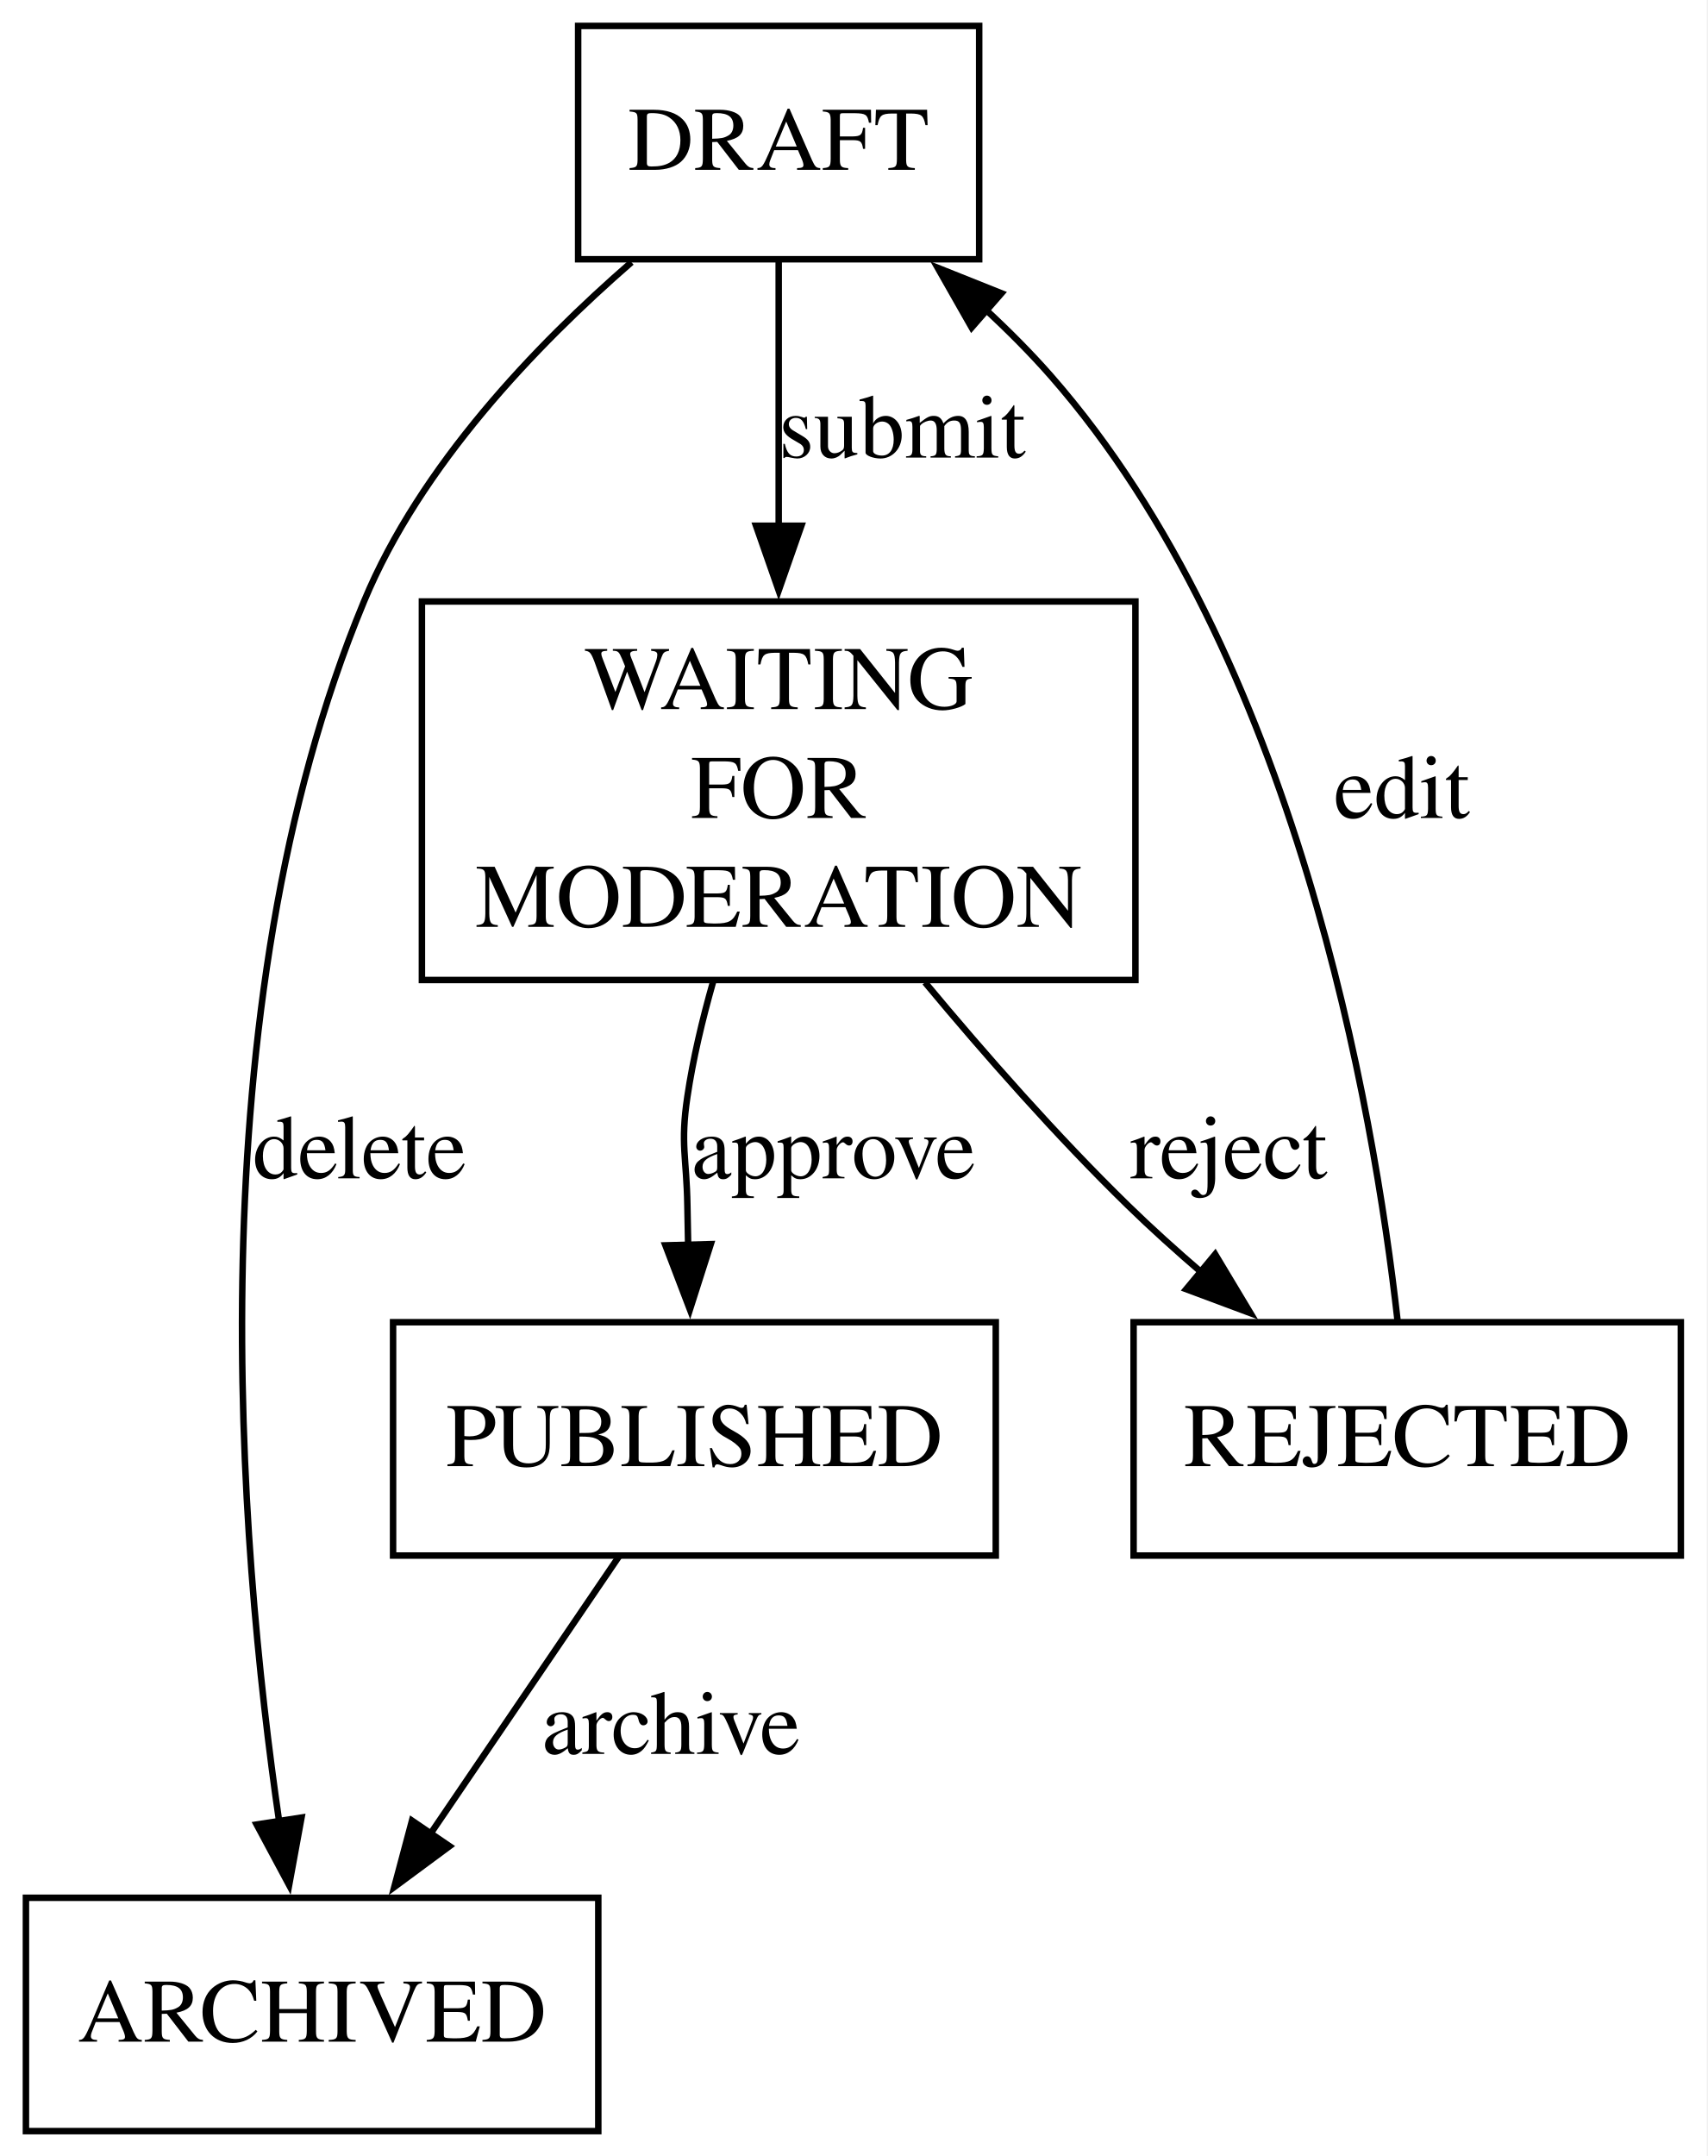
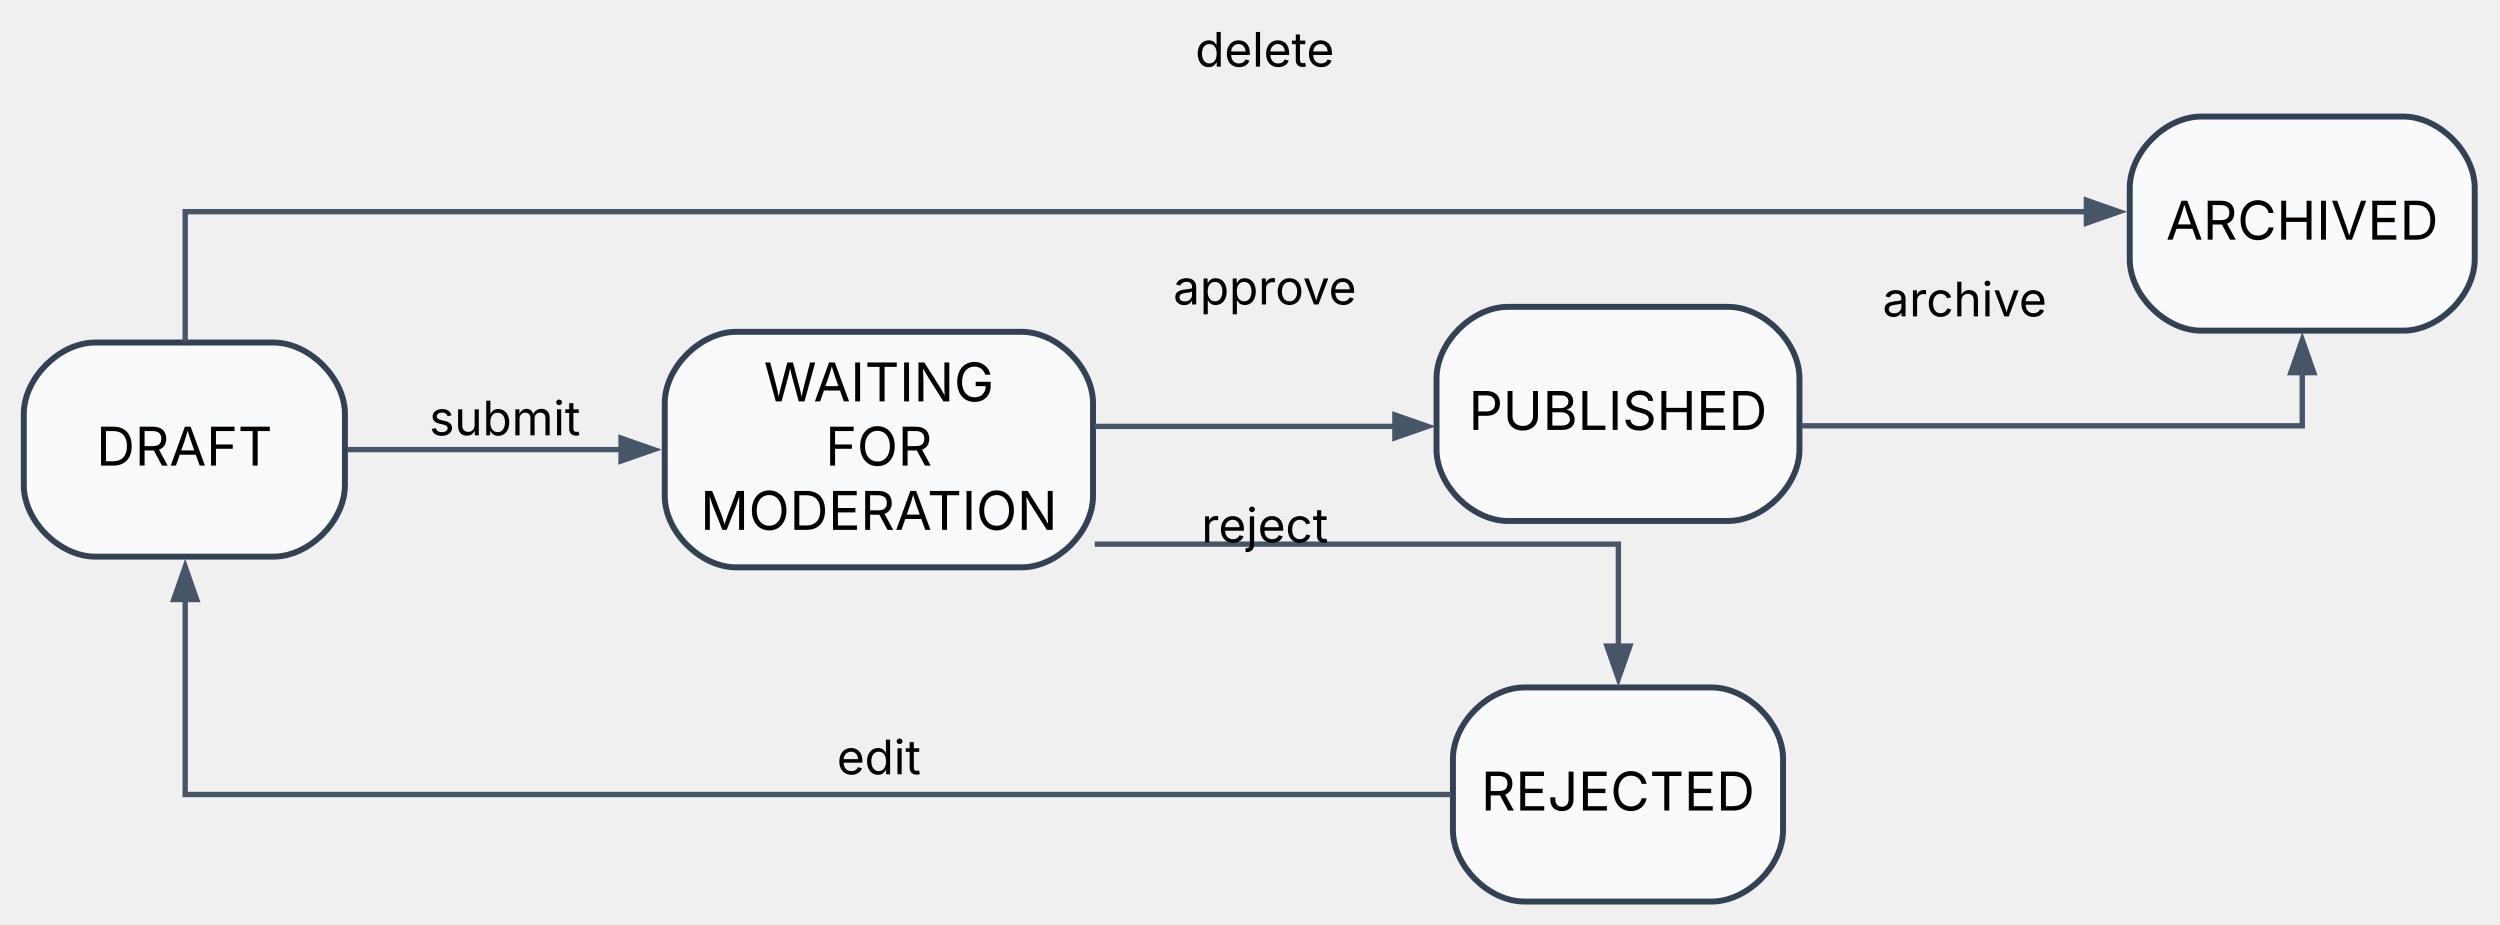
- <svg xmlns="http://www.w3.org/2000/svg" width="732pt" height="924pt" viewBox="0.00 0.00 732.00 924.00">
-   <g id="graph0" class="graph" transform="scale(2.77778 2.77778) rotate(0) translate(4 328.8)">
-     <polygon fill="white" stroke="none" points="-4,4 -4,-328.8 259.39,-328.8 259.39,4 -4,4" />
+ <svg xmlns="http://www.w3.org/2000/svg" width="779pt" height="288pt" viewBox="0.00 0.00 779.00 288.00">
+   <g id="graph0" class="graph" transform="scale(1.85304 1.85304) rotate(0) translate(4 151.6)">
    <g id="node1" class="node">
-       <polygon fill="none" stroke="black" points="147.11,-324.8 85.22,-324.8 85.22,-288.8 147.11,-288.8 147.11,-324.8" />
-       <text xml:space="preserve" text-anchor="middle" x="116.17" y="-302.6" font-family="Times,serif" font-size="14.00">DRAFT</text>
+       <path fill="#f8fafc" stroke="#334155" d="M42,-94C42,-94 12,-94 12,-94 6,-94 0,-88 0,-82 0,-82 0,-70 0,-70 0,-64 6,-58 12,-58 12,-58 42,-58 42,-58 48,-58 54,-64 54,-70 54,-70 54,-82 54,-82 54,-88 48,-94 42,-94" />
+       <text xml:space="preserve" text-anchor="middle" x="27" y="-73.3" font-family="Inter" font-size="9.00">DRAFT</text>
    </g>
    <g id="node2" class="node">
-       <polygon fill="none" stroke="black" points="171.22,-236 61.11,-236 61.11,-177.6 171.22,-177.6 171.22,-236" />
-       <text xml:space="preserve" text-anchor="middle" x="116.17" y="-219.4" font-family="Times,serif" font-size="14.00">WAITING</text>
-       <text xml:space="preserve" text-anchor="middle" x="116.17" y="-202.6" font-family="Times,serif" font-size="14.00">FOR</text>
-       <text xml:space="preserve" text-anchor="middle" x="116.17" y="-185.8" font-family="Times,serif" font-size="14.00">MODERATION</text>
+       <path fill="#f8fafc" stroke="#334155" d="M167.8,-95.8C167.8,-95.8 119.78,-95.8 119.78,-95.8 113.78,-95.8 107.78,-89.8 107.78,-83.8 107.78,-83.8 107.78,-68.2 107.78,-68.2 107.78,-62.2 113.78,-56.2 119.78,-56.2 119.78,-56.2 167.8,-56.2 167.8,-56.2 173.8,-56.2 179.8,-62.2 179.8,-68.2 179.8,-68.2 179.8,-83.8 179.8,-83.8 179.8,-89.8 173.8,-95.8 167.8,-95.8" />
+       <text xml:space="preserve" text-anchor="middle" x="143.79" y="-84.1" font-family="Inter" font-size="9.00">WAITING</text>
+       <text xml:space="preserve" text-anchor="middle" x="143.79" y="-73.3" font-family="Inter" font-size="9.00">FOR</text>
+       <text xml:space="preserve" text-anchor="middle" x="143.79" y="-62.5" font-family="Inter" font-size="9.00">MODERATION</text>
    </g>
    <g id="edge1" class="edge">
-       <path fill="none" stroke="black" d="M116.17,-288.73C116.17,-277.31 116.17,-261.78 116.17,-247.38" />
-       <polygon fill="black" stroke="black" points="119.67,-247.69 116.17,-237.69 112.67,-247.69 119.67,-247.69" />
-       <text xml:space="preserve" text-anchor="middle" x="135.22" y="-258.2" font-family="Times,serif" font-size="14.00">submit</text>
+       <path fill="none" stroke="#475569" stroke-width="0.9" d="M54.38,-76C54.38,-76 100.43,-76 100.43,-76" />
+       <polygon fill="#475569" stroke="#475569" stroke-width="0.9" points="100.43,-77.93 105.93,-76 100.43,-74.08 100.43,-77.93" />
+       <text xml:space="preserve" text-anchor="middle" x="80.89" y="-78.4" font-family="Inter" font-size="8.00">submit</text>
    </g>
    <g id="node5" class="node">
-       <polygon fill="none" stroke="black" points="88.33,-36 0,-36 0,0 88.33,0 88.33,-36" />
-       <text xml:space="preserve" text-anchor="middle" x="44.17" y="-13.8" font-family="Times,serif" font-size="14.00">ARCHIVED</text>
+       <path fill="#f8fafc" stroke="#334155" d="M400.14,-132C400.14,-132 366.13,-132 366.13,-132 360.13,-132 354.13,-126 354.13,-120 354.13,-120 354.13,-108 354.13,-108 354.13,-102 360.13,-96 366.13,-96 366.13,-96 400.14,-96 400.14,-96 406.14,-96 412.14,-102 412.14,-108 412.14,-108 412.14,-120 412.14,-120 412.14,-126 406.14,-132 400.14,-132" />
+       <text xml:space="preserve" text-anchor="middle" x="383.13" y="-111.3" font-family="Inter" font-size="9.00">ARCHIVED</text>
    </g>
    <g id="edge6" class="edge">
-       <path fill="none" stroke="black" d="M93.45,-288.34C78.78,-275.6 60.86,-256.95 52.17,-236 25.99,-172.96 32.84,-90.55 39.09,-47.7" />
-       <polygon fill="black" stroke="black" points="42.53,-48.38 40.62,-37.96 35.61,-47.3 42.53,-48.38" />
-       <text xml:space="preserve" text-anchor="middle" x="51.49" y="-147" font-family="Times,serif" font-size="14.00">delete</text>
+       <path fill="none" stroke="#475569" stroke-width="0.9" d="M27.14,-94.13C27.14,-104.71 27.14,-116 27.14,-116 27.14,-116 346.84,-116 346.84,-116" />
+       <polygon fill="#475569" stroke="#475569" stroke-width="0.9" points="346.84,-117.93 352.34,-116 346.84,-114.08 346.84,-117.93" />
+       <text xml:space="preserve" text-anchor="middle" x="208.68" y="-140.4" font-family="Inter" font-size="8.00">delete</text>
    </g>
    <g id="node3" class="node">
-       <polygon fill="none" stroke="black" points="149.67,-124.8 56.66,-124.8 56.66,-88.8 149.67,-88.8 149.67,-124.8" />
-       <text xml:space="preserve" text-anchor="middle" x="103.17" y="-102.6" font-family="Times,serif" font-size="14.00">PUBLISHED</text>
+       <path fill="#f8fafc" stroke="#334155" d="M286.59,-100C286.59,-100 249.56,-100 249.56,-100 243.56,-100 237.56,-94 237.56,-88 237.56,-88 237.56,-76 237.56,-76 237.56,-70 243.56,-64 249.56,-64 249.56,-64 286.59,-64 286.59,-64 292.59,-64 298.59,-70 298.59,-76 298.59,-76 298.59,-88 298.59,-88 298.59,-94 292.59,-100 286.59,-100" />
+       <text xml:space="preserve" text-anchor="middle" x="268.07" y="-79.3" font-family="Inter" font-size="9.00">PUBLISHED</text>
    </g>
    <g id="edge2" class="edge">
-       <path fill="none" stroke="black" d="M106.03,-177.27C104.39,-171.49 102.94,-165.41 102.08,-159.6 100.97,-152.21 101.96,-150.27 102.08,-142.8 102.11,-140.75 102.15,-138.63 102.2,-136.49" />
-       <polygon fill="black" stroke="black" points="105.69,-136.85 102.47,-126.76 98.69,-136.66 105.69,-136.85" />
-       <text xml:space="preserve" text-anchor="middle" x="124.62" y="-147" font-family="Times,serif" font-size="14.00">approve</text>
+       <path fill="none" stroke="#475569" stroke-width="0.9" d="M180.07,-79.9C180.07,-79.9 230.56,-79.9 230.56,-79.9" />
+       <polygon fill="#475569" stroke="#475569" stroke-width="0.9" points="230.56,-81.83 236.06,-79.9 230.56,-77.98 230.56,-81.83" />
+       <text xml:space="preserve" text-anchor="middle" x="208.68" y="-100.4" font-family="Inter" font-size="8.00">approve</text>
    </g>
    <g id="node4" class="node">
-       <polygon fill="none" stroke="black" points="255.39,-124.8 170.94,-124.8 170.94,-88.8 255.39,-88.8 255.39,-124.8" />
-       <text xml:space="preserve" text-anchor="middle" x="213.17" y="-102.6" font-family="Times,serif" font-size="14.00">REJECTED</text>
+       <path fill="#f8fafc" stroke="#334155" d="M283.83,-36C283.83,-36 252.32,-36 252.32,-36 246.32,-36 240.32,-30 240.32,-24 240.32,-24 240.32,-12 240.32,-12 240.32,-6 246.32,0 252.32,0 252.32,0 283.83,0 283.83,0 289.83,0 295.83,-6 295.83,-12 295.83,-12 295.83,-24 295.83,-24 295.83,-30 289.83,-36 283.83,-36" />
+       <text xml:space="preserve" text-anchor="middle" x="268.07" y="-15.3" font-family="Inter" font-size="9.00">REJECTED</text>
    </g>
    <g id="edge3" class="edge">
-       <path fill="none" stroke="black" d="M138.75,-177.23C148.03,-166.08 159.15,-153.45 170.08,-142.8 173.67,-139.3 177.58,-135.78 181.54,-132.38" />
-       <polygon fill="black" stroke="black" points="183.53,-135.28 188.98,-126.2 179.06,-129.9 183.53,-135.28" />
-       <text xml:space="preserve" text-anchor="middle" x="185.62" y="-147" font-family="Times,serif" font-size="14.00">reject</text>
+       <path fill="none" stroke="#475569" stroke-width="0.9" d="M180.09,-60.1C216.8,-60.1 268.14,-60.1 268.14,-60.1 268.14,-60.1 268.14,-42.96 268.14,-42.96" />
+       <polygon fill="#475569" stroke="#475569" stroke-width="0.9" points="270.07,-42.96 268.14,-37.46 266.22,-42.96 270.07,-42.96" />
+       <text xml:space="preserve" text-anchor="middle" x="208.68" y="-60.4" font-family="Inter" font-size="8.00">reject</text>
    </g>
    <g id="edge5" class="edge">
-       <path fill="none" stroke="black" d="M91.51,-88.65C83.16,-76.37 71.76,-59.59 62.23,-45.58" />
-       <polygon fill="black" stroke="black" points="65.37,-43.96 56.85,-37.66 59.58,-47.9 65.37,-43.96" />
-       <text xml:space="preserve" text-anchor="middle" x="99.55" y="-58.2" font-family="Times,serif" font-size="14.00">archive</text>
+       <path fill="none" stroke="#475569" stroke-width="0.9" d="M298.91,-80C333,-80 383.14,-80 383.14,-80 383.14,-80 383.14,-88.94 383.14,-88.94" />
+       <polygon fill="#475569" stroke="#475569" stroke-width="0.9" points="381.22,-88.94 383.14,-94.44 385.07,-88.94 381.22,-88.94" />
+       <text xml:space="preserve" text-anchor="middle" x="326.36" y="-98.4" font-family="Inter" font-size="8.00">archive</text>
    </g>
    <g id="edge4" class="edge">
-       <path fill="none" stroke="black" d="M211.66,-125.18C208.01,-157.56 195.97,-227.69 158.17,-270.8 155.07,-274.33 151.6,-277.81 148.02,-281.12" />
-       <polygon fill="black" stroke="black" points="145.95,-278.27 140.71,-287.48 150.55,-283.55 145.95,-278.27" />
-       <text xml:space="preserve" text-anchor="middle" x="212.34" y="-202.6" font-family="Times,serif" font-size="14.00">edit</text>
+       <path fill="none" stroke="#475569" stroke-width="0.9" d="M239.96,-18C176.41,-18 27.14,-18 27.14,-18 27.14,-18 27.14,-50.79 27.14,-50.79" />
+       <polygon fill="#475569" stroke="#475569" stroke-width="0.9" points="25.22,-50.79 27.14,-56.29 29.07,-50.79 25.22,-50.79" />
+       <text xml:space="preserve" text-anchor="middle" x="143.79" y="-21.4" font-family="Inter" font-size="8.00">edit</text>
    </g>
  </g>
</svg>
